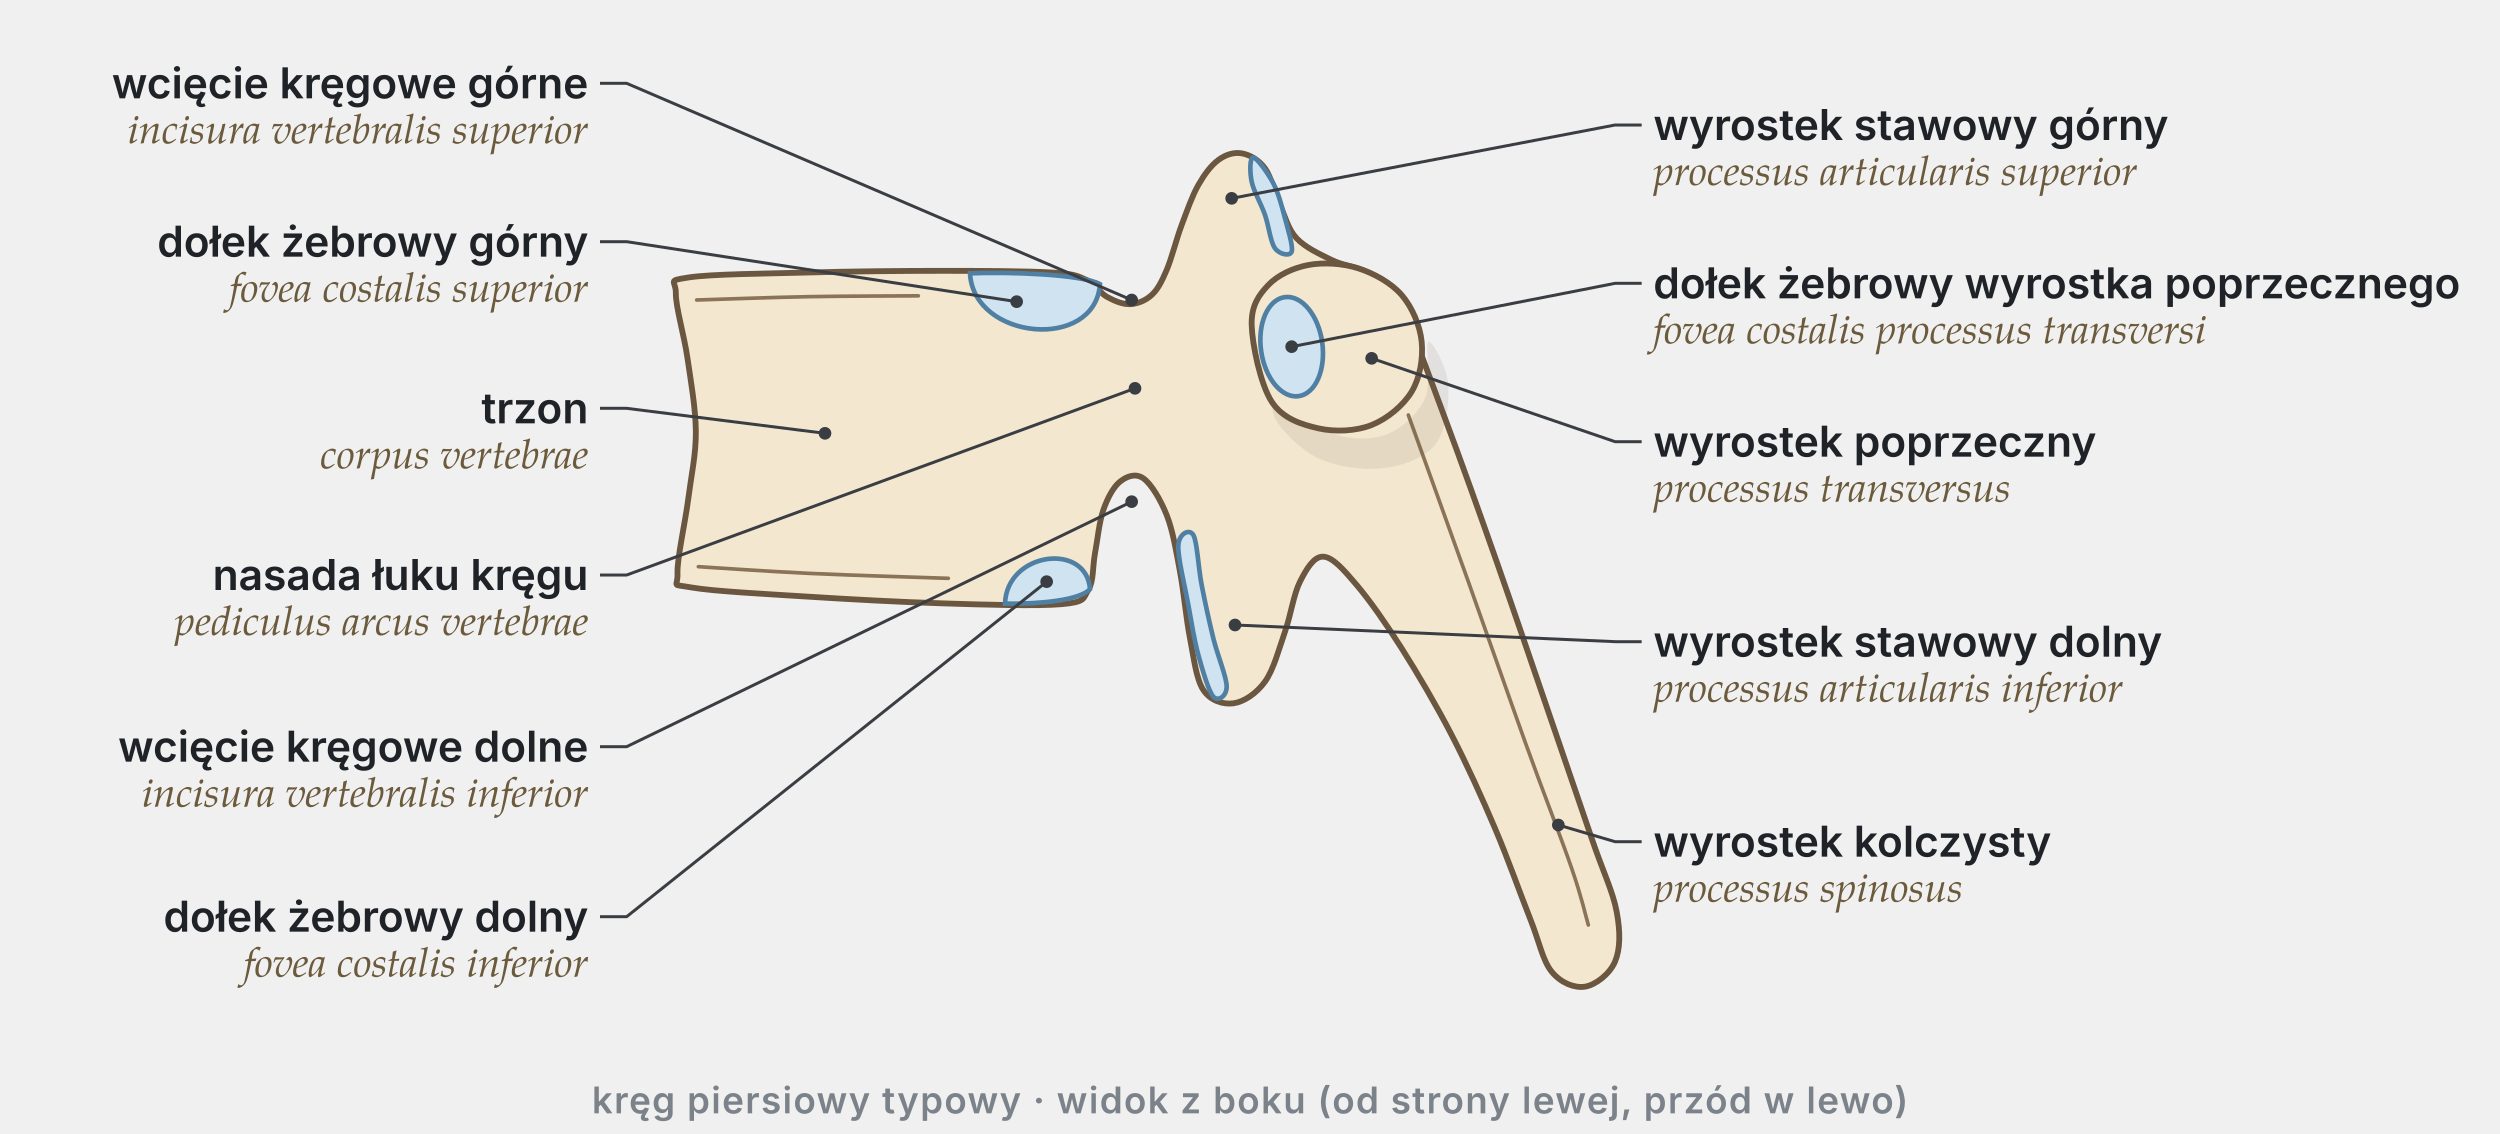
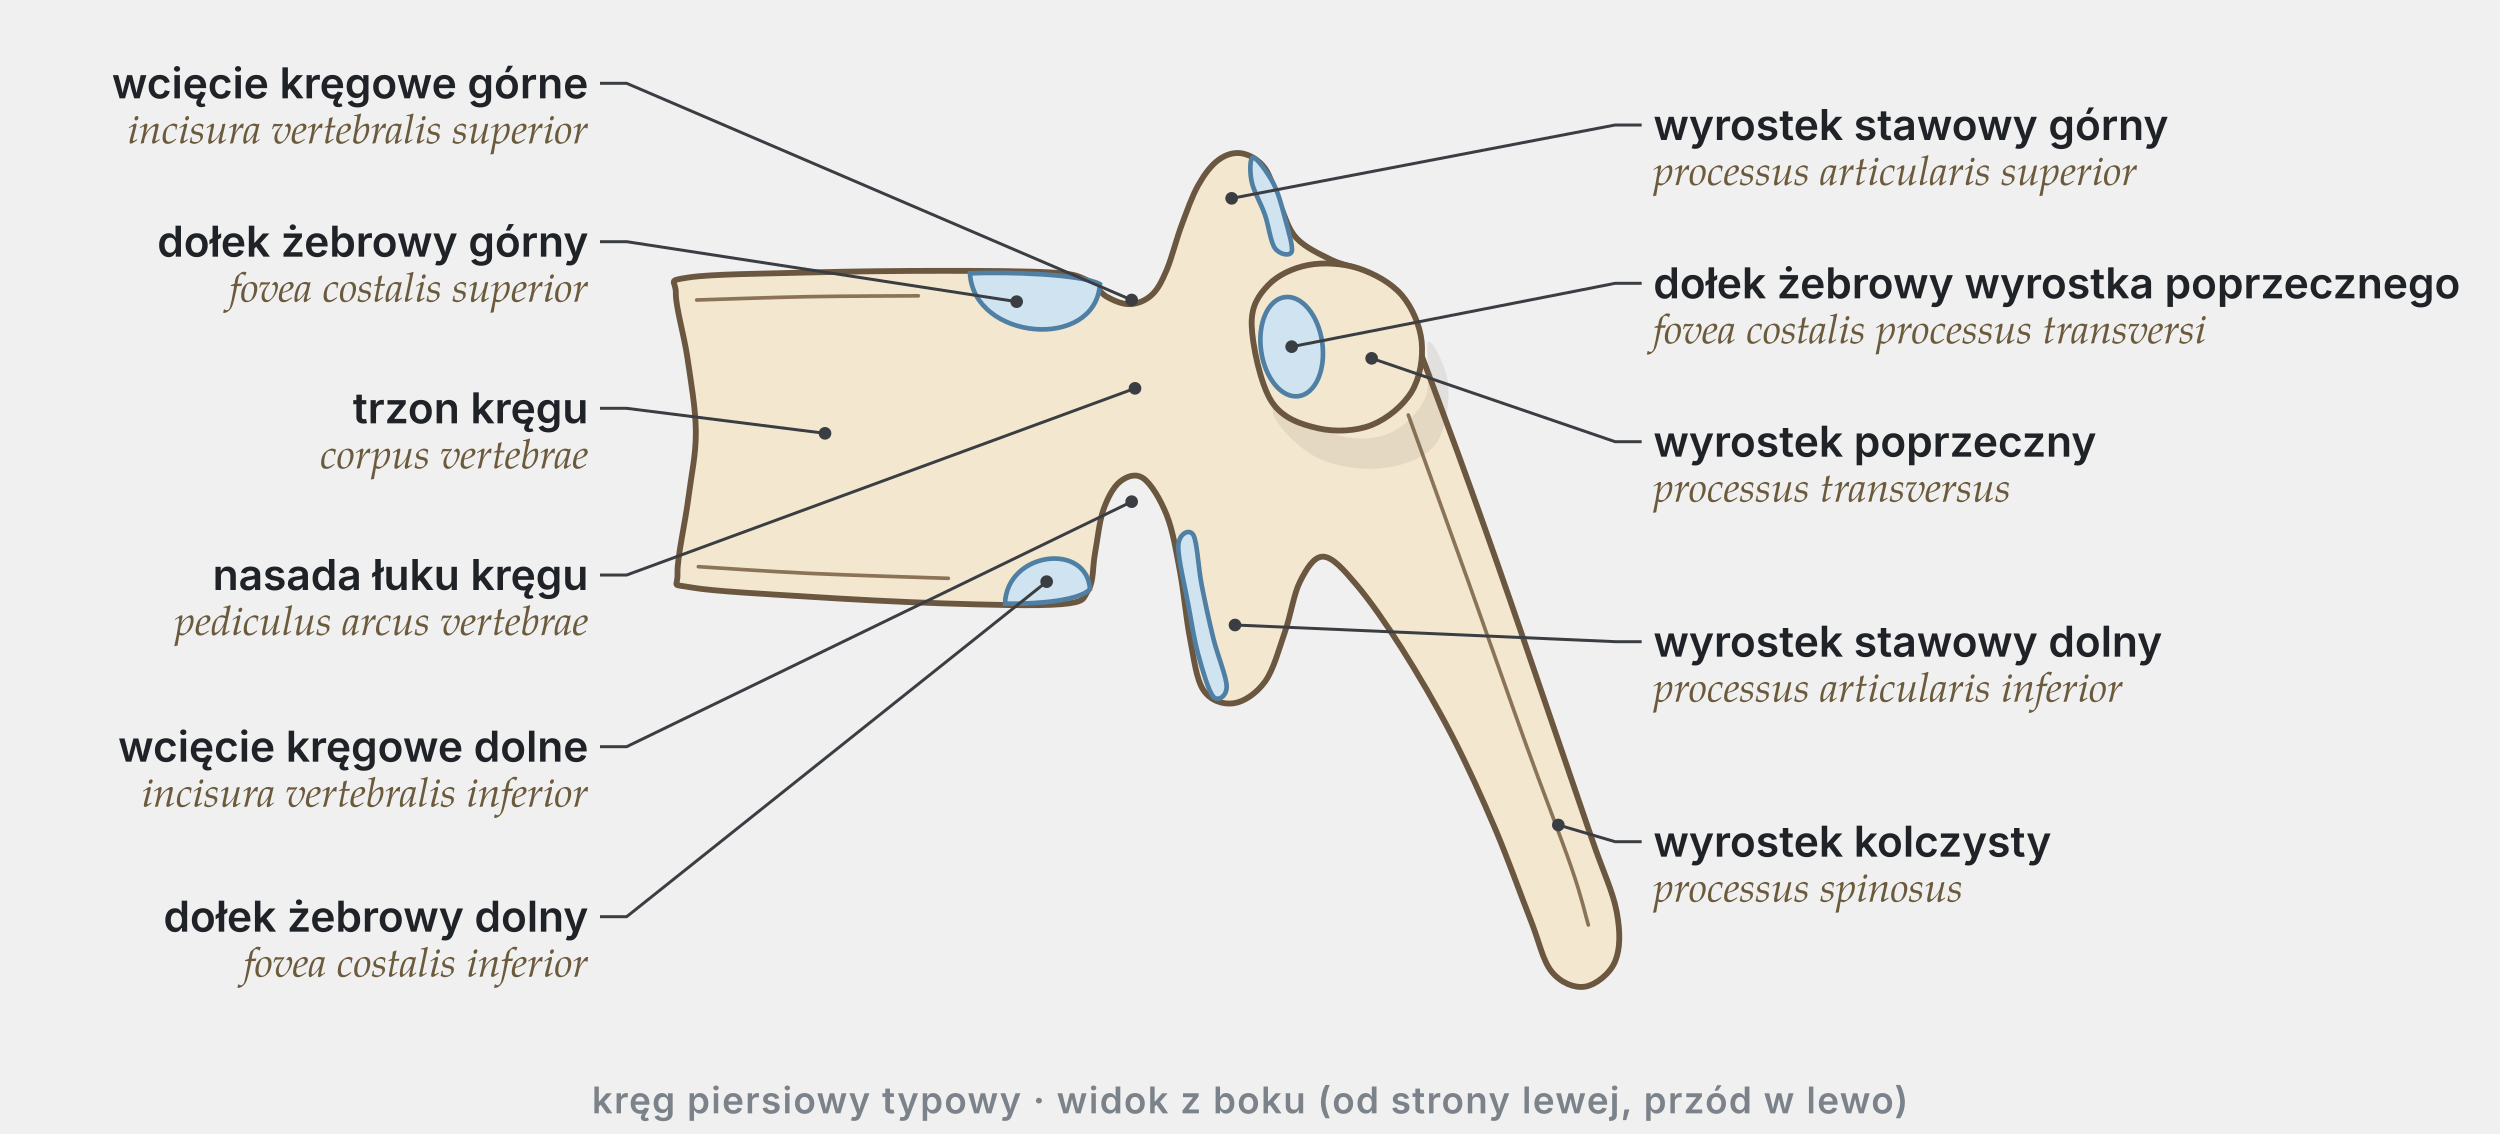
<svg xmlns="http://www.w3.org/2000/svg" viewBox="0 0 150 68" width="150mm" height="68mm">
  <style>
.bone{fill:#f3e7d0;stroke:#6b5640;stroke-width:.35;stroke-linejoin:round}
.bone2{fill:#e2cfab;stroke:#6b5640;stroke-width:.3;stroke-linejoin:round}
.bonel{fill:none;stroke:#8a7356;stroke-width:.22;stroke-linecap:round;stroke-linejoin:round}
.facet{fill:#cfe3f1;stroke:#4f7fa3;stroke-width:.28}
.cart{fill:#d7eaf5;stroke:#5c8db0;stroke-width:.3}
.annulus{fill:#e3edf7;stroke:#6f92b5;stroke-width:.28}
.nucleus{fill:#a9cbe8;stroke:#4f7fa3;stroke-width:.28}
.lig{fill:#efd28a;stroke:#a7822a;stroke-width:.28}
.ligl{fill:none;stroke:#b8902e;stroke-width:.55;stroke-linecap:round}
.capsule{fill:none;stroke:#7a6a55;stroke-width:.3;stroke-dasharray:1 .6}
.cavity{fill:#ffffff;stroke:#7a6a55;stroke-width:.22}
.muscle{fill:#eaa595;stroke:#b4553f;stroke-width:.3}
.musclel{fill:none;stroke:#c9705b;stroke-width:.2}
.tendon{fill:#f4ead6;stroke:#a89268;stroke-width:.3}
.nerve{fill:#f6d55c;stroke:#b8961c;stroke-width:.25}
.artery{fill:#e05a5a;stroke:#a82f2f;stroke-width:.25}
.vein{fill:#5b82c9;stroke:#33589b;stroke-width:.25}
.organ{fill:#f0d9e6;stroke:#a5708c;stroke-width:.28}
.hole{fill:#ffffff;stroke:#6b5640;stroke-width:.3}
.shade{fill:#6b5640;opacity:.10;stroke:none}
.arrow{fill:none;stroke:#1f6fd1;stroke-width:.7;stroke-linecap:round;marker-end:url(#ah)}
.arrow2{fill:none;stroke:#d23c3c;stroke-width:.7;stroke-linecap:round;marker-end:url(#ah2)}
.axis{fill:none;stroke:#d23c3c;stroke-width:.4;stroke-dasharray:2.2 .8 .4 .8}
.dim{fill:none;stroke:#8d939a;stroke-width:.22;stroke-dasharray:.8 .5}
.lead{fill:none;stroke:#3a3d42;stroke-width:.18;stroke-linejoin:round}
.dot{fill:#3a3d42}
.pl{font-family:Inter,sans-serif;font-weight:600;font-size:2.55px;fill:#1f2328}
.la{font-family:'TeX Gyre Pagella',serif;font-style:italic;font-size:2.45px;fill:#6b5a3c}
.note{font-family:Inter,sans-serif;font-size:2.1px;fill:#6c737c}
.notec{font-family:Inter,sans-serif;font-size:2.1px;fill:#6c737c;text-anchor:middle}
.big{font-family:Inter,sans-serif;font-weight:800;font-size:3.2px;fill:#1f2328}
.cap{font-family:Inter,sans-serif;font-size:2.2px;fill:#7b828a;letter-spacing:.08px;text-anchor:middle;font-weight:600}
</style>
  <defs>
    <marker id="ah" viewBox="0 0 10 10" refX="7" refY="5" markerWidth="4.2" markerHeight="4.2" orient="auto-start-reverse">
      <path d="M0,0 L10,5 L0,10 z" fill="#1f6fd1" />
    </marker>
    <marker id="ah2" viewBox="0 0 10 10" refX="7" refY="5" markerWidth="4.2" markerHeight="4.2" orient="auto-start-reverse">
      <path d="M0,0 L10,5 L0,10 z" fill="#d23c3c" />
    </marker>
  </defs>
  <g>
    <path class="bone" d="M41.30,16.65 C42.62,16.44 45.97,16.42 48.50,16.35 C51.03,16.28 54.07,16.25 56.50,16.25 C58.93,16.25 61.65,16.26 63.10,16.35 C64.55,16.44 64.65,16.56 65.20,16.80 C65.75,17.04 65.97,17.56 66.40,17.80 C66.83,18.04 67.35,18.27 67.80,18.25 C68.25,18.23 68.73,18.04 69.10,17.70 C69.47,17.36 69.70,16.90 70.00,16.20 C70.30,15.50 70.58,14.35 70.90,13.50 C71.22,12.65 71.53,11.75 71.90,11.10 C72.27,10.45 72.67,9.92 73.10,9.60 C73.53,9.28 74.03,9.12 74.50,9.20 C74.97,9.28 75.52,9.58 75.90,10.10 C76.28,10.62 76.48,11.60 76.80,12.30 C77.12,13.00 77.28,13.75 77.80,14.30 C78.32,14.85 79.15,15.23 79.90,15.60 C80.65,15.97 81.60,16.02 82.30,16.50 C83.00,16.98 83.37,17.07 84.10,18.50 C84.83,19.93 85.75,22.57 86.70,25.10 C87.65,27.63 88.77,30.77 89.80,33.70 C90.83,36.63 91.95,39.93 92.90,42.70 C93.85,45.47 94.82,48.30 95.50,50.30 C96.18,52.30 96.77,53.47 97.00,54.70 C97.23,55.93 97.22,56.95 96.90,57.70 C96.58,58.45 95.73,59.10 95.10,59.20 C94.47,59.30 93.65,58.98 93.10,58.30 C92.55,57.62 92.37,56.53 91.80,55.10 C91.23,53.67 90.48,51.53 89.70,49.70 C88.92,47.87 88.03,45.90 87.10,44.10 C86.17,42.30 85.05,40.40 84.10,38.90 C83.15,37.40 82.18,36.02 81.40,35.10 C80.62,34.18 79.97,33.43 79.40,33.40 C78.83,33.37 78.38,34.15 78.00,34.90 C77.62,35.65 77.45,36.90 77.10,37.90 C76.75,38.90 76.42,40.18 75.90,40.90 C75.38,41.62 74.62,42.12 74.00,42.20 C73.38,42.28 72.63,42.05 72.20,41.40 C71.77,40.75 71.63,39.48 71.40,38.30 C71.17,37.12 71.03,35.53 70.80,34.30 C70.57,33.07 70.37,31.83 70.00,30.90 C69.63,29.97 69.07,29.03 68.60,28.70 C68.13,28.37 67.60,28.58 67.20,28.90 C66.80,29.22 66.45,29.88 66.20,30.60 C65.95,31.32 65.85,32.40 65.70,33.20 C65.55,34.00 65.63,34.89 65.30,35.40 C64.97,35.91 65.17,36.12 63.70,36.25 C62.23,36.38 59.03,36.28 56.50,36.20 C53.97,36.12 51.00,35.96 48.50,35.80 C46.00,35.64 42.81,35.48 41.50,35.25 C40.19,35.02 40.68,35.29 40.65,34.40 C40.62,33.51 41.12,31.32 41.30,29.90 C41.48,28.48 41.76,27.30 41.75,25.90 C41.74,24.50 41.45,22.88 41.25,21.50 C41.05,20.12 40.54,18.41 40.55,17.60 C40.56,16.79 39.97,16.86 41.30,16.65 Z" />
    <path class="bonel" d="M41.80,18.00 C42.92,17.97 46.28,17.84 48.50,17.80 C50.72,17.76 54.00,17.76 55.10,17.75" />
    <path class="bonel" d="M41.90,34.00 C43.00,34.07 46.00,34.28 48.50,34.40 C51.00,34.52 55.50,34.65 56.90,34.70" />
    <path class="bonel" d="M84.50,24.90 C85.10,26.57 86.93,31.63 88.10,34.90 C89.27,38.17 90.47,41.63 91.50,44.50 C92.53,47.37 93.67,50.27 94.30,52.10 C94.93,53.93 95.13,54.93 95.30,55.50" />
    <path class="facet" d="M58.20,16.40 C58.40,20.40 65.70,21.10 66.00,17.05 C64.90,16.45 60.50,16.30 58.20,16.40 Z" />
    <path class="facet" d="M60.30,36.22 C60.40,33.10 65.20,32.50 65.40,35.35 C64.80,36.00 62.50,36.25 60.30,36.22 Z" />
    <path class="facet" d="M75.20,9.45 C75.42,9.47 76.08,10.39 76.40,11.00 C76.72,11.61 76.92,12.42 77.10,13.10 C77.28,13.78 77.60,14.80 77.50,15.10 C77.40,15.40 76.77,15.27 76.50,14.90 C76.23,14.53 76.13,13.57 75.90,12.90 C75.67,12.23 75.22,11.48 75.10,10.90 C74.98,10.32 74.98,9.43 75.20,9.45 Z" />
    <path class="facet" d="M70.70,32.70 C70.65,33.40 71.10,35.20 71.30,36.30 C71.50,37.40 71.65,38.38 71.90,39.30 C72.15,40.22 72.52,41.48 72.80,41.80 C73.08,42.12 73.60,41.78 73.60,41.20 C73.60,40.62 73.05,39.32 72.80,38.30 C72.55,37.28 72.30,36.13 72.10,35.10 C71.90,34.07 71.83,32.50 71.60,32.10 C71.37,31.70 70.75,32.00 70.70,32.70 Z" />
    <path class="shade" d="M76.90,23.30 C77.43,23.43 78.67,25.43 79.70,25.90 C80.73,26.37 82.13,26.43 83.10,26.10 C84.07,25.77 85.07,24.83 85.50,23.90 C85.93,22.97 85.47,20.63 85.70,20.50 C85.93,20.37 86.83,22.07 86.90,23.10 C86.97,24.13 86.77,25.87 86.10,26.70 C85.43,27.53 84.07,27.97 82.90,28.10 C81.73,28.23 80.17,28.00 79.10,27.50 C78.03,27.00 76.87,25.80 76.50,25.10 C76.13,24.40 76.37,23.17 76.90,23.30 Z" />
    <path class="bone" d="M75.10,19.50 C75.07,18.33 75.53,17.70 76.10,17.10 C76.67,16.50 77.60,16.07 78.50,15.90 C79.40,15.73 80.57,15.80 81.50,16.10 C82.43,16.40 83.47,16.97 84.10,17.70 C84.73,18.43 85.20,19.53 85.30,20.50 C85.40,21.47 85.20,22.67 84.70,23.50 C84.20,24.33 83.23,25.13 82.30,25.50 C81.37,25.87 80.10,25.93 79.10,25.70 C78.10,25.47 76.97,25.13 76.30,24.10 C75.63,23.07 75.13,20.67 75.10,19.50 Z" />
    <ellipse class="facet" cx="77.50" cy="20.80" rx="1.85" ry="3.00" transform="rotate(-8 77.50 20.80)" />
  </g>
  <g>
    <polyline class="lead" points="67.90,18.00 37.60,5.00 36.00,5.00" />
    <circle class="dot" cx="67.90" cy="18.00" r=".38" />
    <text x="35.30" y="5.90" class="pl" text-anchor="end">wcięcie kręgowe górne</text>
    <text x="35.30" y="8.60" class="la" text-anchor="end">incisura vertebralis superior</text>
    <polyline class="lead" points="61.00,18.10 37.60,14.50 36.00,14.50" />
    <circle class="dot" cx="61.00" cy="18.10" r=".38" />
    <text x="35.30" y="15.40" class="pl" text-anchor="end">dołek żebrowy górny</text>
    <text x="35.30" y="18.10" class="la" text-anchor="end">fovea costalis superior</text>
    <polyline class="lead" points="49.50,26.00 37.60,24.50 36.00,24.50" />
    <circle class="dot" cx="49.50" cy="26.00" r=".38" />
-     <text x="35.30" y="25.40" class="pl" text-anchor="end">trzon</text>
+     <text x="35.30" y="25.40" class="pl" text-anchor="end">trzon kręgu</text>
    <text x="35.30" y="28.10" class="la" text-anchor="end">corpus vertebrae</text>
    <polyline class="lead" points="68.10,23.30 37.60,34.50 36.00,34.50" />
    <circle class="dot" cx="68.10" cy="23.30" r=".38" />
    <text x="35.30" y="35.40" class="pl" text-anchor="end">nasada łuku kręgu</text>
    <text x="35.30" y="38.10" class="la" text-anchor="end">pediculus arcus vertebrae</text>
    <polyline class="lead" points="67.90,30.10 37.60,44.80 36.00,44.80" />
    <circle class="dot" cx="67.90" cy="30.10" r=".38" />
    <text x="35.30" y="45.70" class="pl" text-anchor="end">wcięcie kręgowe dolne</text>
    <text x="35.30" y="48.40" class="la" text-anchor="end">incisura vertebralis inferior</text>
    <polyline class="lead" points="62.80,34.90 37.60,55.00 36.00,55.00" />
    <circle class="dot" cx="62.80" cy="34.90" r=".38" />
    <text x="35.30" y="55.90" class="pl" text-anchor="end">dołek żebrowy dolny</text>
    <text x="35.30" y="58.60" class="la" text-anchor="end">fovea costalis inferior</text>
    <polyline class="lead" points="73.90,11.90 96.90,7.50 98.50,7.50" />
    <circle class="dot" cx="73.90" cy="11.90" r=".38" />
    <text x="99.20" y="8.40" class="pl" text-anchor="start">wyrostek stawowy górny</text>
    <text x="99.20" y="11.10" class="la" text-anchor="start">processus articularis superior</text>
    <polyline class="lead" points="77.50,20.80 96.90,17.00 98.50,17.00" />
    <circle class="dot" cx="77.50" cy="20.80" r=".38" />
    <text x="99.20" y="17.90" class="pl" text-anchor="start">dołek żebrowy wyrostka poprzecznego</text>
    <text x="99.20" y="20.60" class="la" text-anchor="start">fovea costalis processus transversi</text>
    <polyline class="lead" points="82.30,21.50 96.90,26.50 98.50,26.50" />
    <circle class="dot" cx="82.30" cy="21.50" r=".38" />
    <text x="99.20" y="27.40" class="pl" text-anchor="start">wyrostek poprzeczny</text>
    <text x="99.20" y="30.10" class="la" text-anchor="start">processus transversus</text>
    <polyline class="lead" points="74.10,37.50 96.90,38.50 98.50,38.50" />
    <circle class="dot" cx="74.10" cy="37.50" r=".38" />
    <text x="99.20" y="39.40" class="pl" text-anchor="start">wyrostek stawowy dolny</text>
    <text x="99.20" y="42.10" class="la" text-anchor="start">processus articularis inferior</text>
    <polyline class="lead" points="93.50,49.50 96.90,50.50 98.50,50.50" />
    <circle class="dot" cx="93.50" cy="49.50" r=".38" />
    <text x="99.20" y="51.40" class="pl" text-anchor="start">wyrostek kolczysty</text>
    <text x="99.20" y="54.10" class="la" text-anchor="start">processus spinosus</text>
  </g>
  <text x="75.00" y="66.80" class="cap">kręg piersiowy typowy · widok z boku (od strony lewej, przód w lewo)</text>
</svg>
